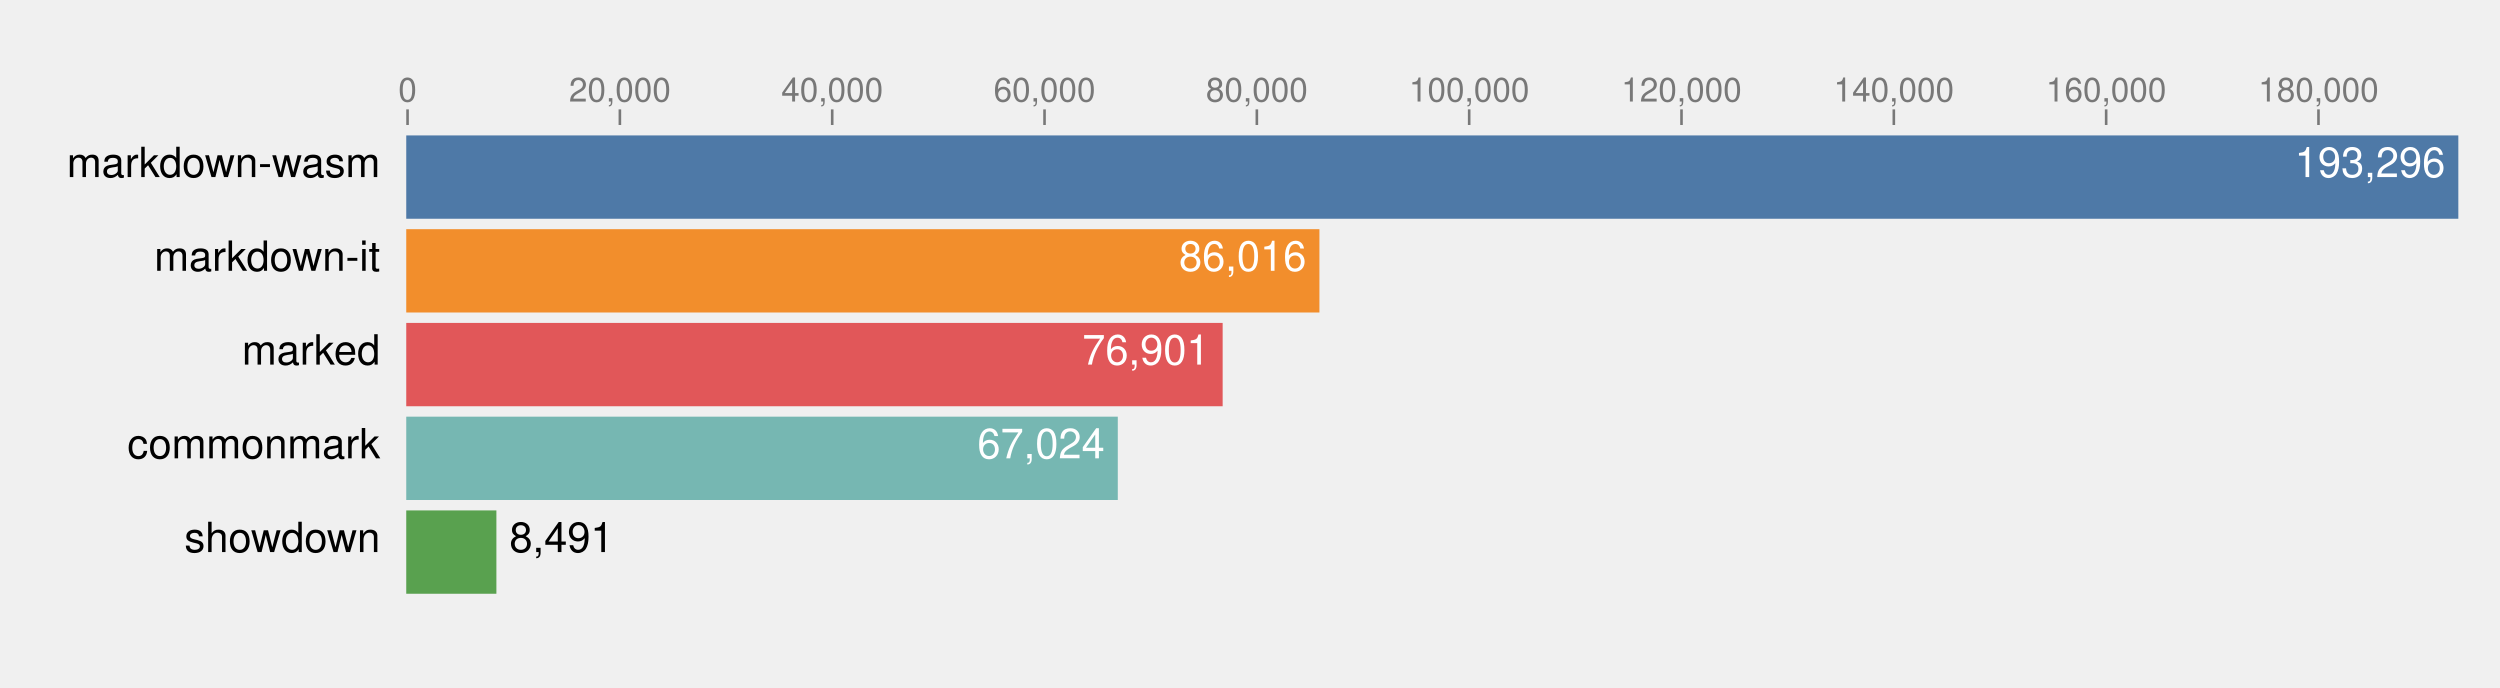
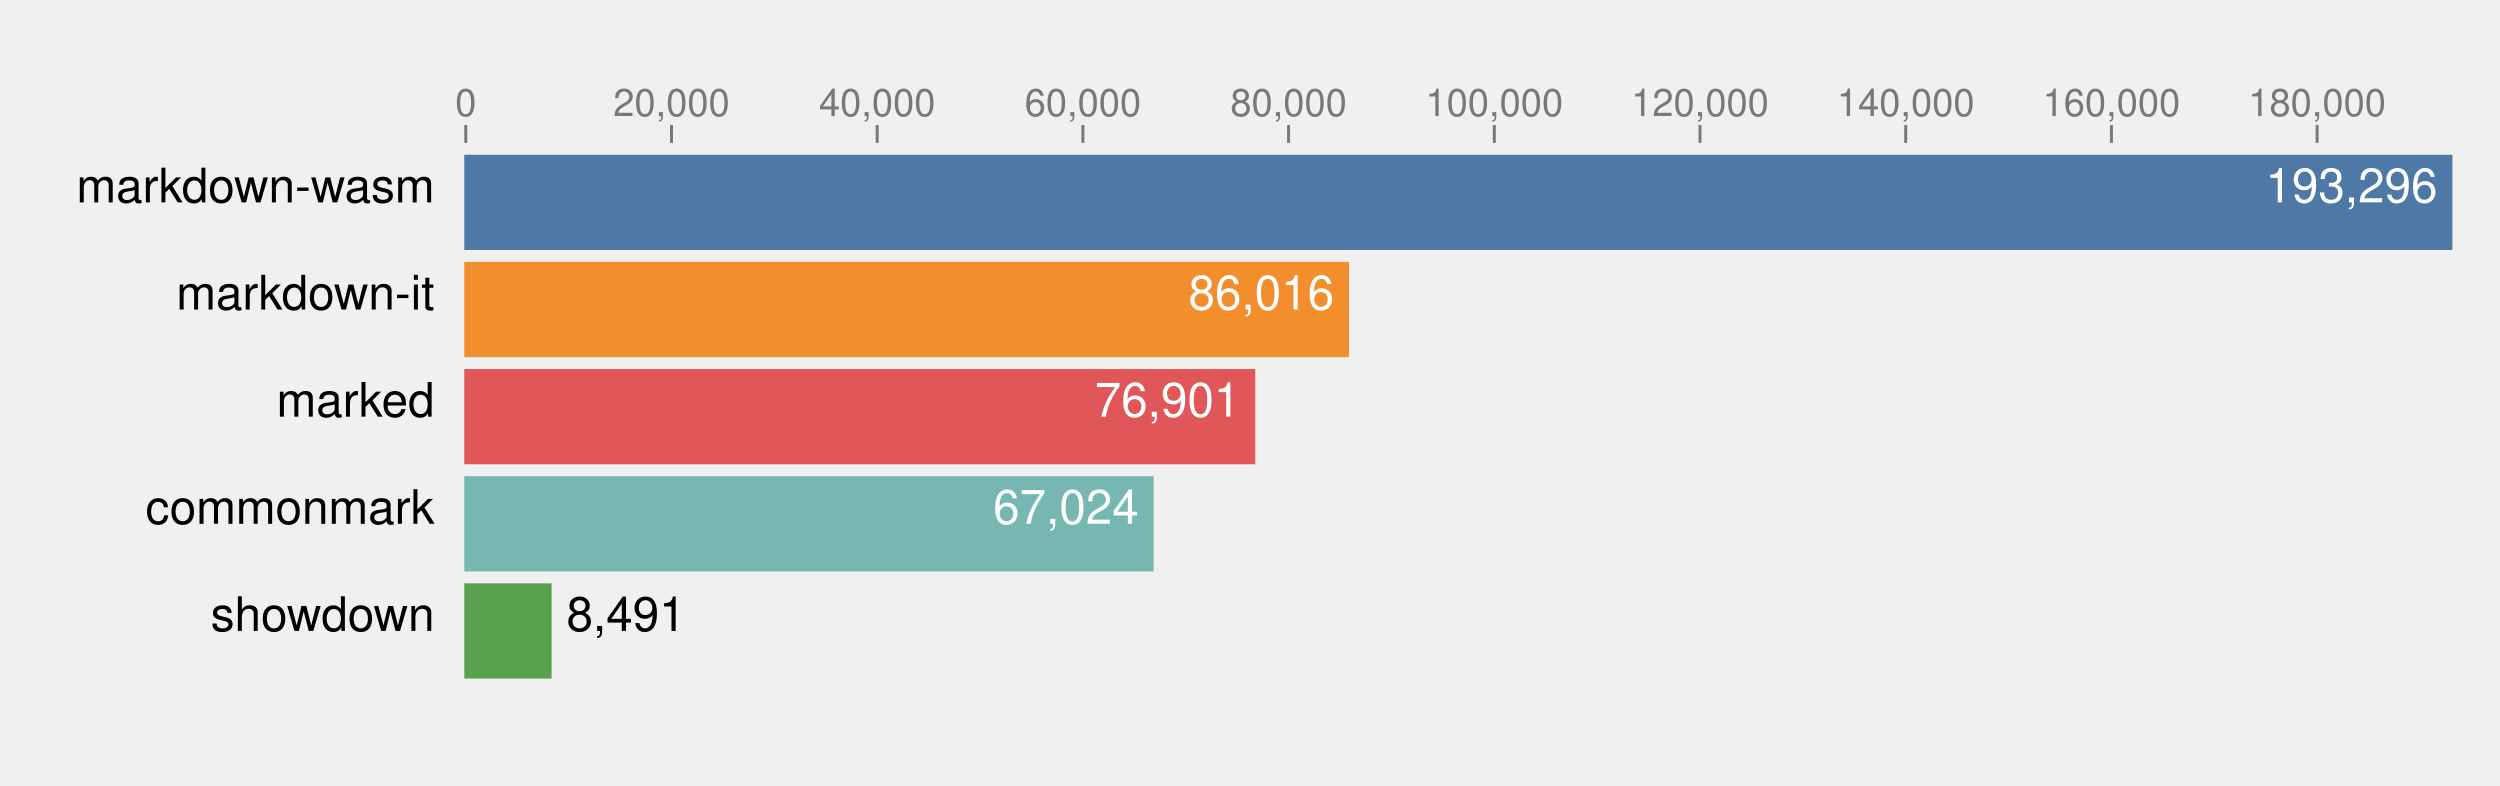
- <svg xmlns="http://www.w3.org/2000/svg" width="960" height="264" viewBox="0,0,960,264" font-family="-apple-system,BlinkMacSystemFont,&quot;Segoe UI&quot;,Helvetica,Arial,sans-serif" font-size="16">
+ <svg xmlns="http://www.w3.org/2000/svg" width="840" height="264" viewBox="0,0,840,264" font-family="-apple-system,BlinkMacSystemFont,&quot;Segoe UI&quot;,Helvetica,Arial,sans-serif" font-size="16">
  <g text-anchor="end" font-weight="500">
    <text alignment-baseline="central" x="156" y="68" dx="-10">markdown-wasm</text>
    <text alignment-baseline="central" x="156" y="104" dx="-10">markdown-it</text>
    <text alignment-baseline="central" x="156" y="140" dx="-10">marked</text>
    <text alignment-baseline="central" x="156" y="176" dx="-10">commonmark</text>
    <text alignment-baseline="central" x="156" y="212" dx="-10">showdown</text>
  </g>
  <g>
-     <rect fill="#4e79a7" x="156" y="52" width="788" height="32" />
-     <rect fill="#f28e2c" x="156" y="88" width="350.658" height="32" />
-     <rect fill="#e15759" x="156" y="124" width="313.498" height="32" />
-     <rect fill="#76b7b2" x="156" y="160" width="273.232" height="32" />
-     <rect fill="#59a14f" x="156" y="196" width="34.615" height="32" />
+     <rect fill="#4e79a7" x="156" y="52" width="668" height="32" />
+     <rect fill="#f28e2c" x="156" y="88" width="297.258" height="32" />
+     <rect fill="#e15759" x="156" y="124" width="265.757" height="32" />
+     <rect fill="#76b7b2" x="156" y="160" width="231.623" height="32" />
+     <rect fill="#59a14f" x="156" y="196" width="29.343" height="32" />
  </g>
  <g fill="white" text-anchor="end" font-weight="500">
-     <text x="944" y="68" alignment-baseline="central" dx="-5">193,296</text>
-     <text x="506.658" y="104" alignment-baseline="central" dx="-5">86,016</text>
-     <text x="469.498" y="140" alignment-baseline="central" dx="-5">76,901</text>
-     <text x="429.232" y="176" alignment-baseline="central" dx="-5">67,024</text>
-     <text x="190.615" y="212" alignment-baseline="central" dx="5" fill="black" text-anchor="start">8,491</text>
+     <text x="824" y="68" alignment-baseline="central" dx="-5">193,296</text>
+     <text x="453.258" y="104" alignment-baseline="central" dx="-5">86,016</text>
+     <text x="421.757" y="140" alignment-baseline="central" dx="-5">76,901</text>
+     <text x="387.623" y="176" alignment-baseline="central" dx="-5">67,024</text>
+     <text x="185.343" y="212" alignment-baseline="central" dx="5" fill="black" text-anchor="start">8,491</text>
  </g>
  <g transform="translate(0,48)" fill="none" font-size="12.8" font-family="-apple-system,BlinkMacSystemFont,&quot;Segoe UI&quot;,Helvetica,Arial,sans-serif" text-anchor="middle" opacity="0.5">
    <g class="tick" opacity="1" transform="translate(156.5,0)">
      <line stroke="currentColor" y2="-6" />
      <text fill="currentColor" y="-9" dy="0em">0</text>
    </g>
-     <g class="tick" opacity="1" transform="translate(238.0329,0)">
+     <g class="tick" opacity="1" transform="translate(225.6167,0)">
      <line stroke="currentColor" y2="-6" />
      <text fill="currentColor" y="-9" dy="0em">20,000</text>
    </g>
-     <g class="tick" opacity="1" transform="translate(319.5658,0)">
+     <g class="tick" opacity="1" transform="translate(294.7334,0)">
      <line stroke="currentColor" y2="-6" />
      <text fill="currentColor" y="-9" dy="0em">40,000</text>
    </g>
-     <g class="tick" opacity="1" transform="translate(401.0987,0)">
+     <g class="tick" opacity="1" transform="translate(363.8501,0)">
      <line stroke="currentColor" y2="-6" />
      <text fill="currentColor" y="-9" dy="0em">60,000</text>
    </g>
-     <g class="tick" opacity="1" transform="translate(482.6316,0)">
+     <g class="tick" opacity="1" transform="translate(432.9669,0)">
      <line stroke="currentColor" y2="-6" />
      <text fill="currentColor" y="-9" dy="0em">80,000</text>
    </g>
-     <g class="tick" opacity="1" transform="translate(564.1644,0)">
+     <g class="tick" opacity="1" transform="translate(502.0836,0)">
      <line stroke="currentColor" y2="-6" />
      <text fill="currentColor" y="-9" dy="0em">100,000</text>
    </g>
-     <g class="tick" opacity="1" transform="translate(645.6973,0)">
+     <g class="tick" opacity="1" transform="translate(571.2003,0)">
      <line stroke="currentColor" y2="-6" />
      <text fill="currentColor" y="-9" dy="0em">120,000</text>
    </g>
-     <g class="tick" opacity="1" transform="translate(727.2302,0)">
+     <g class="tick" opacity="1" transform="translate(640.317,0)">
      <line stroke="currentColor" y2="-6" />
      <text fill="currentColor" y="-9" dy="0em">140,000</text>
    </g>
-     <g class="tick" opacity="1" transform="translate(808.7631,0)">
+     <g class="tick" opacity="1" transform="translate(709.4337,0)">
      <line stroke="currentColor" y2="-6" />
      <text fill="currentColor" y="-9" dy="0em">160,000</text>
    </g>
-     <g class="tick" opacity="1" transform="translate(890.296,0)">
+     <g class="tick" opacity="1" transform="translate(778.5504,0)">
      <line stroke="currentColor" y2="-6" />
      <text fill="currentColor" y="-9" dy="0em">180,000</text>
    </g>
  </g>
</svg>
